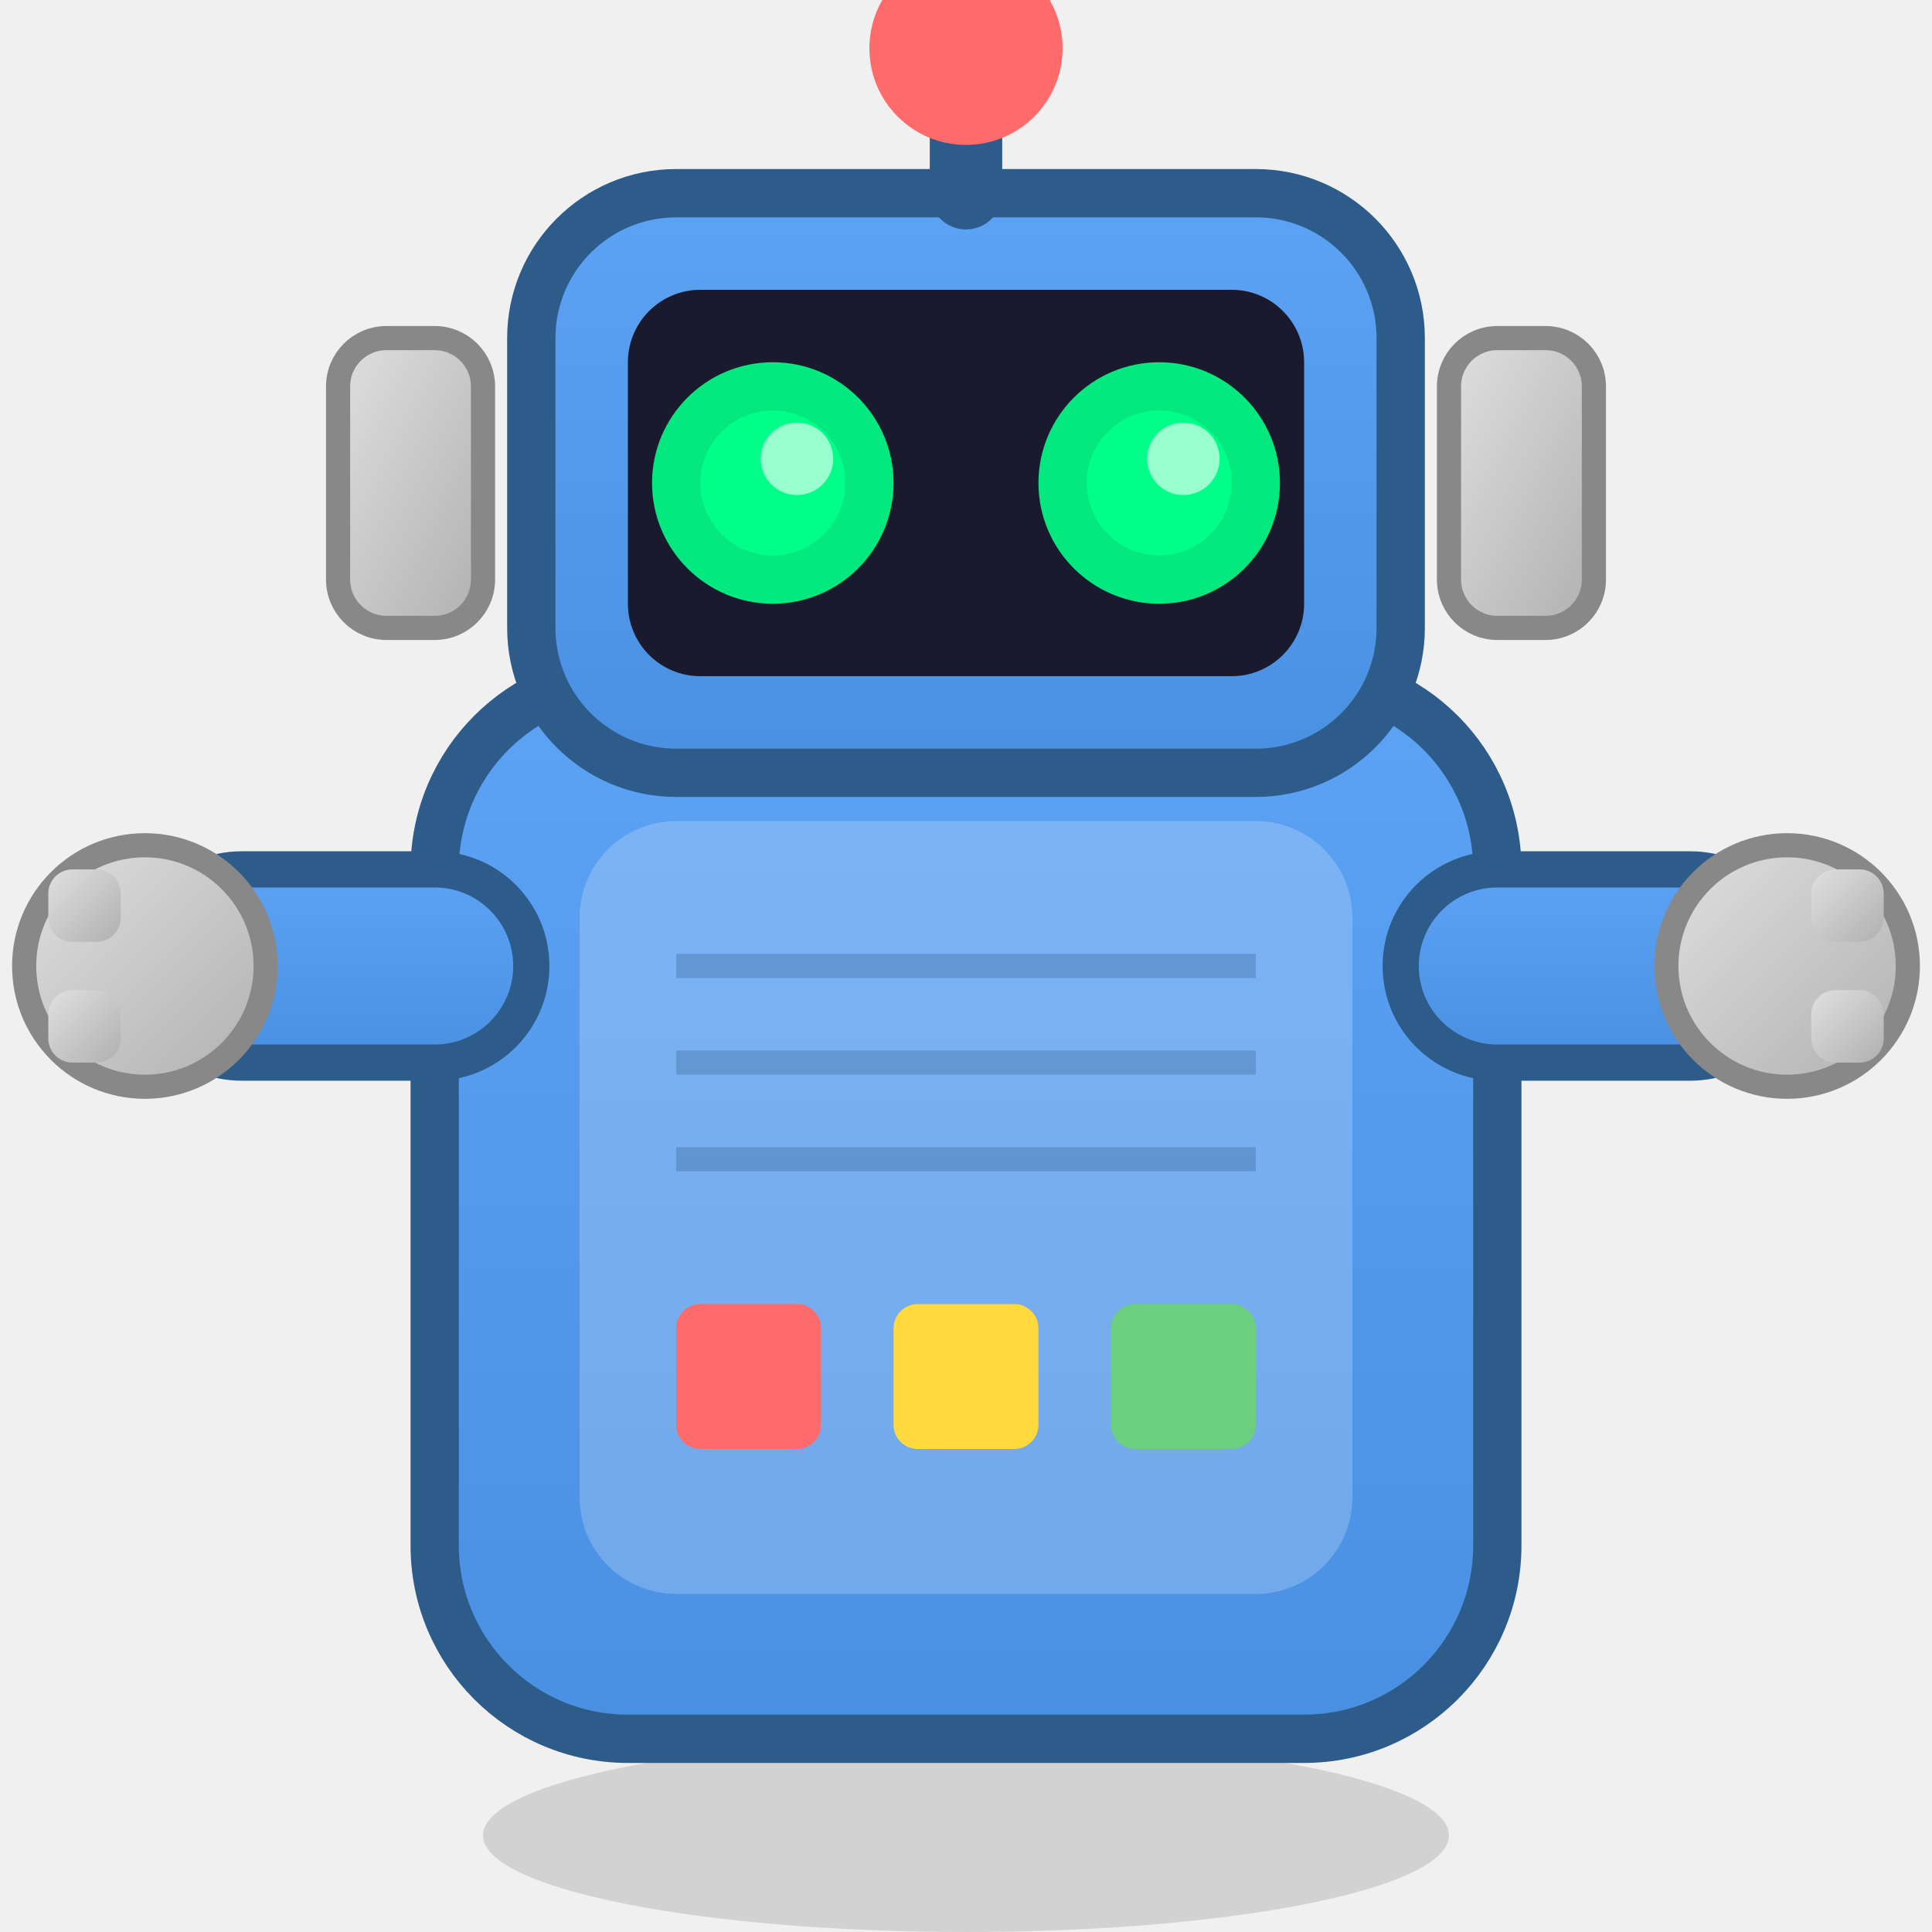
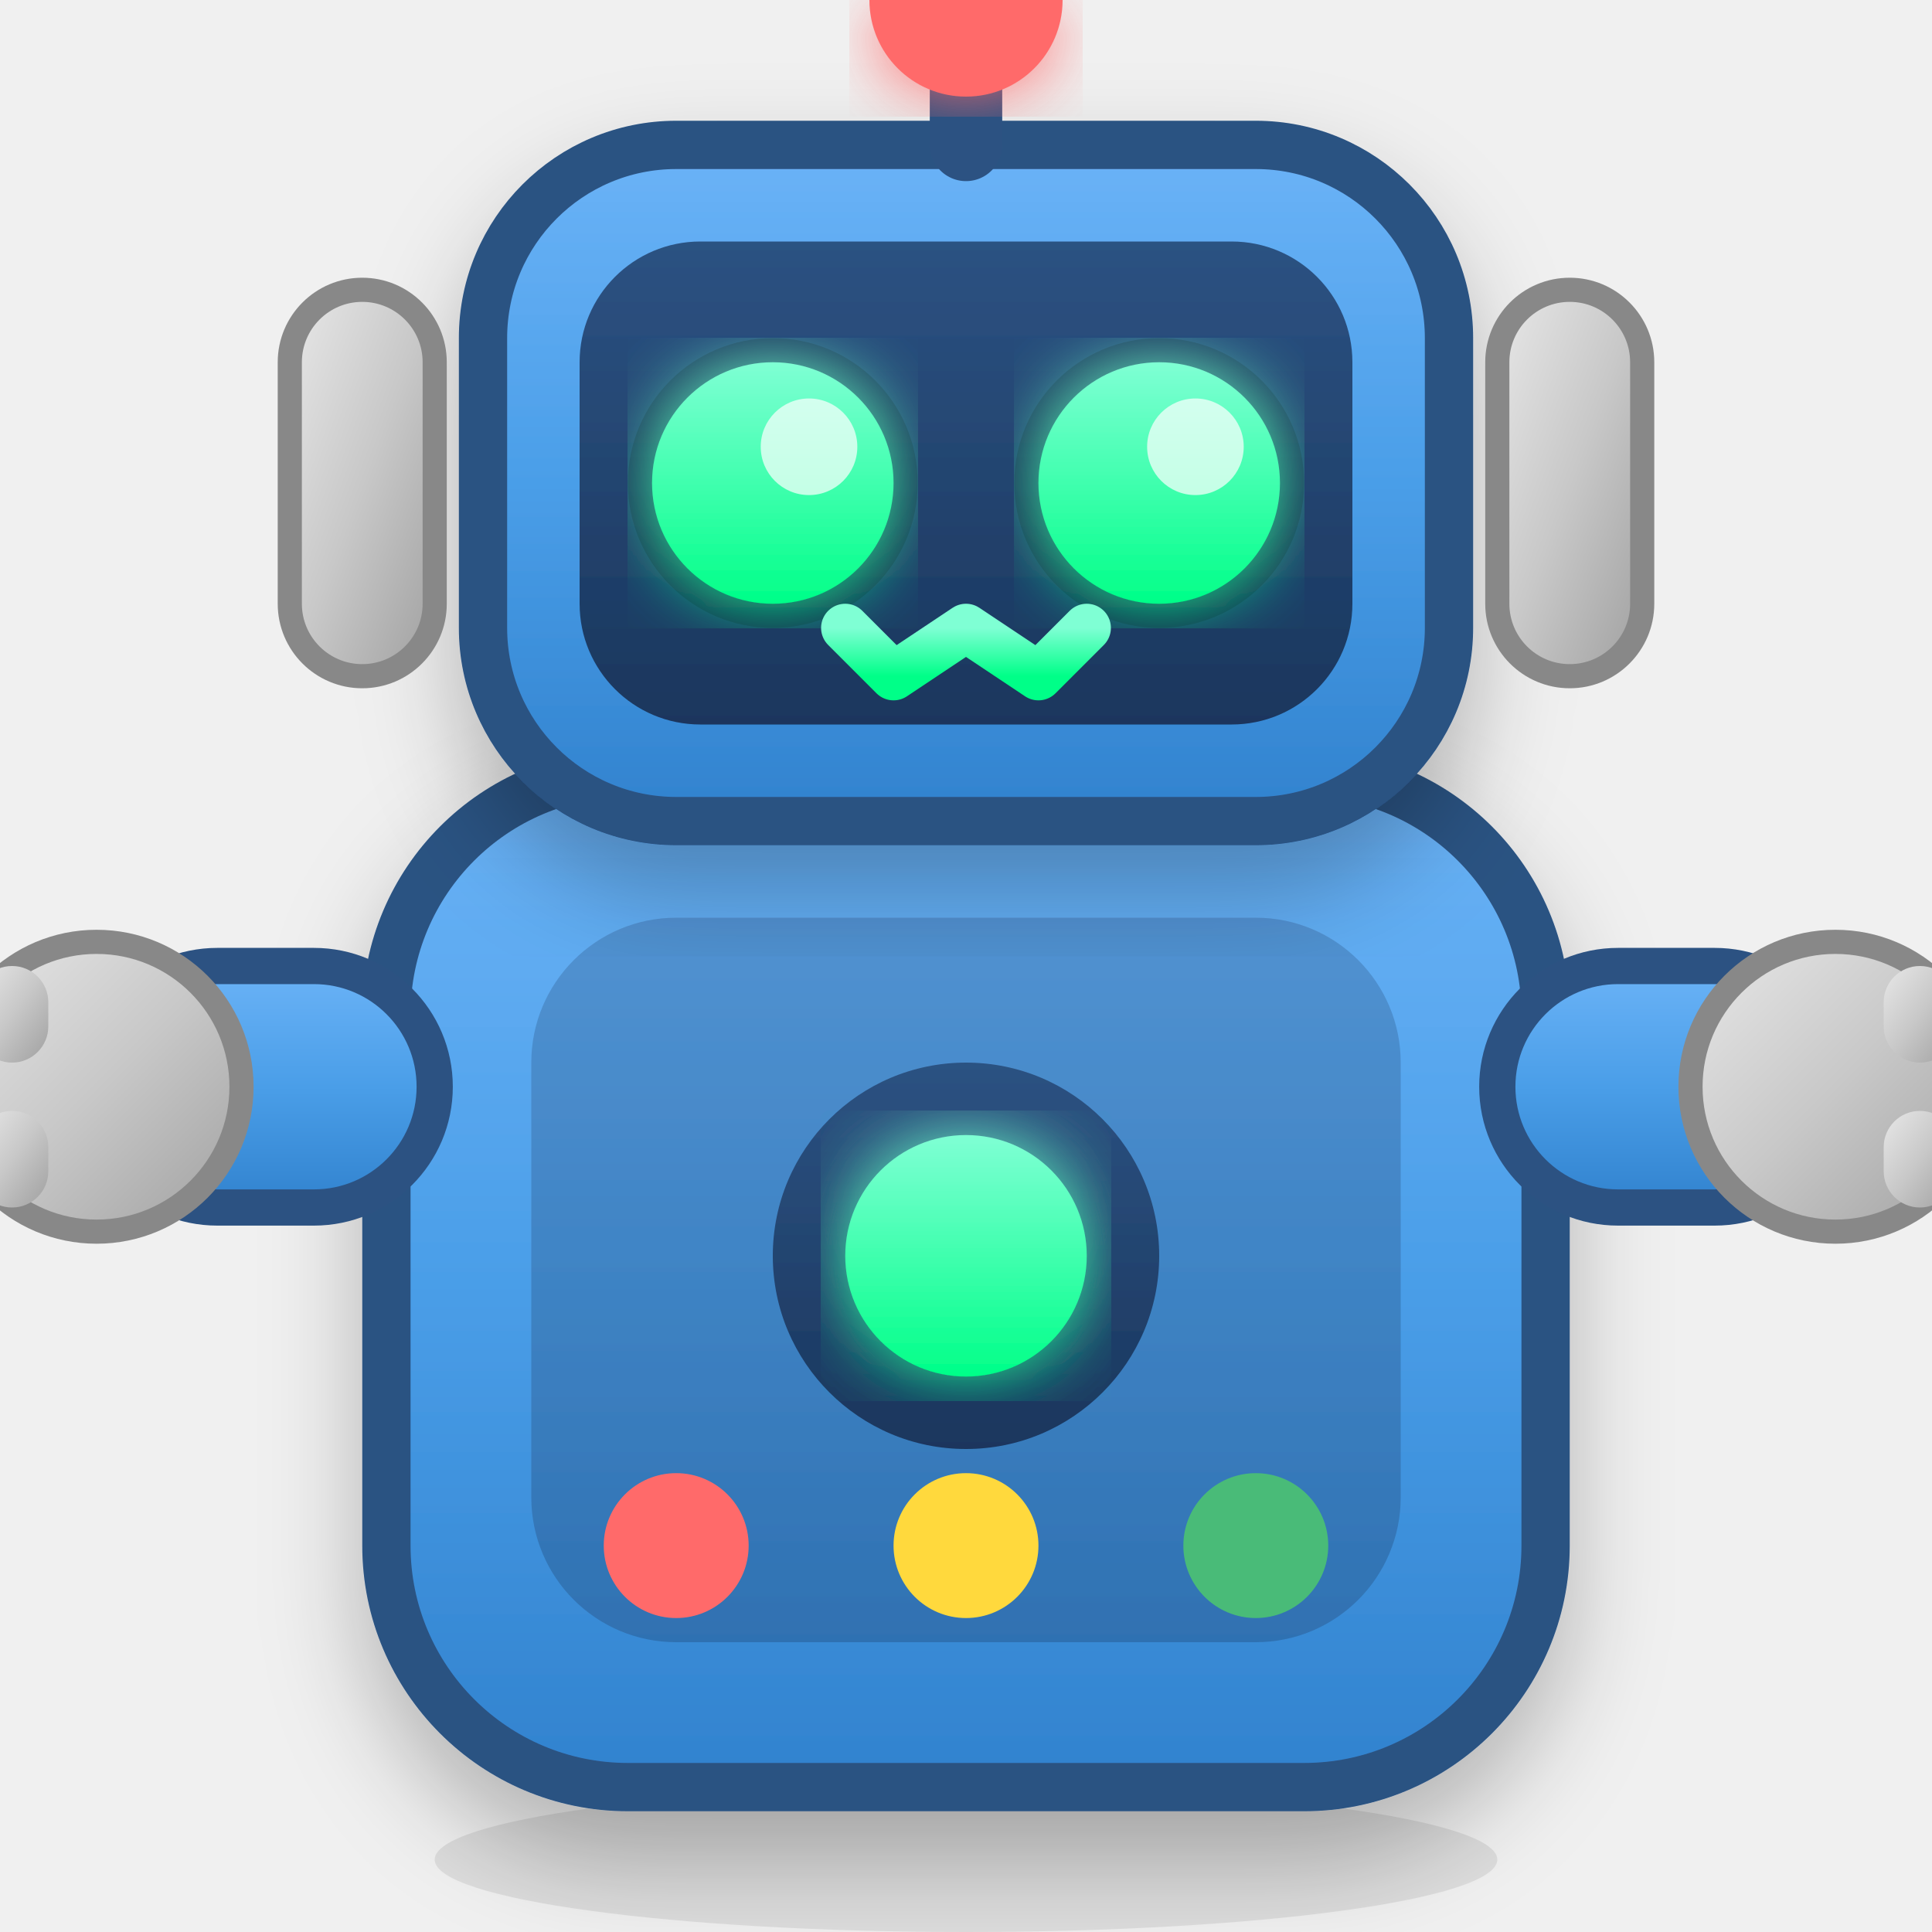
<svg xmlns="http://www.w3.org/2000/svg" viewBox="0 0 80 80">
  <defs>
-     <linearGradient id="robot-body-gradient" x1="0%" y1="0%" x2="0%" y2="100%">
-       <stop offset="0%" style="stop-color:#5da3f5;stop-opacity:1" />
-       <stop offset="100%" style="stop-color:#4a90e2;stop-opacity:1" />
+     <linearGradient id="robot-body" x1="0%" y1="0%" x2="0%" y2="100%">
+       <stop offset="0%" style="stop-color:#6bb3f7" />
+       <stop offset="50%" style="stop-color:#4a9ee8" />
+       <stop offset="100%" style="stop-color:#3182ce" />
+     </linearGradient>
+     <linearGradient id="robot-dark" x1="0%" y1="0%" x2="0%" y2="100%">
+       <stop offset="0%" style="stop-color:#2c5282" />
+       <stop offset="100%" style="stop-color:#1a365d" />
    </linearGradient>
    <linearGradient id="robot-metal" x1="0%" y1="0%" x2="100%" y2="100%">
-       <stop offset="0%" style="stop-color:#e0e0e0;stop-opacity:1" />
-       <stop offset="100%" style="stop-color:#b0b0b0;stop-opacity:1" />
+       <stop offset="0%" style="stop-color:#e8e8e8" />
+       <stop offset="50%" style="stop-color:#c8c8c8" />
+       <stop offset="100%" style="stop-color:#a0a0a0" />
    </linearGradient>
+     <linearGradient id="robot-glow" x1="0%" y1="0%" x2="0%" y2="100%">
+       <stop offset="0%" style="stop-color:#7fffd4" />
+       <stop offset="100%" style="stop-color:#00ff88" />
+     </linearGradient>
+     <filter id="robot-shadow" x="-20%" y="-20%" width="140%" height="140%">
+       <feDropShadow dx="0" dy="2" stdDeviation="2" flood-opacity="0.25" />
+     </filter>
+     <filter id="glow-filter">
+       <feGaussianBlur stdDeviation="1.5" result="coloredBlur" />
+       <feMerge>
+         <feMergeNode in="coloredBlur" />
+         <feMergeNode in="SourceGraphic" />
+       </feMerge>
+     </filter>
  </defs>
-   <ellipse cx="40" cy="76" rx="20" ry="4" fill="#00000020" />
-   <g id="body">
-     <rect x="18" y="28" width="44" height="44" rx="8" fill="url(#robot-body-gradient)" stroke="#2e5c8a" stroke-width="2" />
-     <rect x="24" y="34" width="32" height="32" rx="4" fill="#ffffff" opacity="0.2" />
-     <g id="panel">
-       <rect x="28" y="54" width="6" height="6" rx="1" fill="#ff6b6b" />
-       <rect x="37" y="54" width="6" height="6" rx="1" fill="#ffd93d" />
-       <rect x="46" y="54" width="6" height="6" rx="1" fill="#6bcf7f" />
+   <ellipse cx="40" cy="77" rx="22" ry="3" fill="#00000015" />
+   <g id="body" filter="url(#robot-shadow)">
+     <rect x="16" y="32" width="48" height="42" rx="10" fill="url(#robot-body)" stroke="#2c5282" stroke-width="2" />
+     <rect x="22" y="38" width="36" height="30" rx="6" fill="url(#robot-dark)" opacity="0.3" />
+     <circle cx="40" cy="52" r="8" fill="url(#robot-dark)" />
+     <circle cx="40" cy="52" r="5" fill="url(#robot-glow)" filter="url(#glow-filter)">
+       <animate attributeName="opacity" values="0.7;1;0.7" dur="2s" repeatCount="indefinite" />
+     </circle>
+     <g id="buttons">
+       <circle cx="28" cy="64" r="3" fill="#ff6b6b" />
+       <circle cx="40" cy="64" r="3" fill="#ffd93d" />
+       <circle cx="52" cy="64" r="3" fill="#48bb78" />
    </g>
-     <line x1="28" y1="40" x2="52" y2="40" stroke="#2e5c8a" stroke-width="1" opacity="0.3" />
-     <line x1="28" y1="44" x2="52" y2="44" stroke="#2e5c8a" stroke-width="1" opacity="0.3" />
-     <line x1="28" y1="48" x2="52" y2="48" stroke="#2e5c8a" stroke-width="1" opacity="0.3" />
  </g>
-   <g id="head">
-     <rect x="22" y="8" width="36" height="24" rx="6" fill="url(#robot-body-gradient)" stroke="#2e5c8a" stroke-width="2" />
-     <rect x="26" y="12" width="28" height="16" rx="3" fill="#1a1a2e" />
+   <g id="head" filter="url(#robot-shadow)">
+     <rect x="20" y="6" width="40" height="28" rx="8" fill="url(#robot-body)" stroke="#2c5282" stroke-width="2" />
+     <rect x="24" y="10" width="32" height="20" rx="5" fill="url(#robot-dark)" />
  </g>
  <g id="antenna">
-     <line x1="40" y1="2" x2="40" y2="8" stroke="#2e5c8a" stroke-width="3" stroke-linecap="round" />
-     <circle cx="40" cy="2" r="4" fill="#ff6b6b" id="antenna-light" />
+     <line x1="40" y1="0" x2="40" y2="6" stroke="#2c5282" stroke-width="3" stroke-linecap="round" />
+     <circle cx="40" cy="0" r="4" fill="#ff6b6b" id="antenna-light" filter="url(#glow-filter)">
+       <animate attributeName="fill" values="#ff6b6b;#ff8c8c;#ff6b6b" dur="1.5s" repeatCount="indefinite" />
+     </circle>
  </g>
  <g id="eyes">
    <g id="eye-left" transform-origin="32 20">
-       <circle cx="32" cy="20" r="5" fill="#00ff88" opacity="0.9" />
-       <circle cx="32" cy="20" r="3" fill="#00ff88" />
-       <circle cx="33" cy="19" r="1.5" fill="#ffffff" opacity="0.6" />
+       <circle cx="32" cy="20" r="6" fill="#00000030" />
+       <circle cx="32" cy="20" r="5" fill="url(#robot-glow)" filter="url(#glow-filter)" />
+       <circle cx="33.5" cy="18.5" r="2" fill="#ffffff" opacity="0.7" />
    </g>
    <g id="eye-right" transform-origin="48 20">
-       <circle cx="48" cy="20" r="5" fill="#00ff88" opacity="0.9" />
-       <circle cx="48" cy="20" r="3" fill="#00ff88" />
-       <circle cx="49" cy="19" r="1.5" fill="#ffffff" opacity="0.6" />
+       <circle cx="48" cy="20" r="6" fill="#00000030" />
+       <circle cx="48" cy="20" r="5" fill="url(#robot-glow)" filter="url(#glow-filter)" />
+       <circle cx="49.5" cy="18.5" r="2" fill="#ffffff" opacity="0.7" />
    </g>
  </g>
+   <g id="mouth">
+     <path d="M 35,26 L 37,28 L 40,26 L 43,28 L 45,26" fill="none" stroke="url(#robot-glow)" stroke-width="2" stroke-linecap="round" stroke-linejoin="round" />
+   </g>
  <g id="arms">
-     <g id="arm-left" transform-origin="18 42">
-       <rect x="6" y="36" width="16" height="8" rx="4" fill="url(#robot-body-gradient)" stroke="#2e5c8a" stroke-width="1.5" />
-       <circle cx="6" cy="40" r="5" fill="url(#robot-metal)" stroke="#888888" stroke-width="1" />
-       <rect x="2" y="36" width="3" height="3" rx="1" fill="url(#robot-metal)" />
-       <rect x="2" y="41" width="3" height="3" rx="1" fill="url(#robot-metal)" />
+     <g id="arm-left" transform-origin="16 46">
+       <rect x="4" y="40" width="14" height="10" rx="5" fill="url(#robot-body)" stroke="#2c5282" stroke-width="1.5" />
+       <circle cx="4" cy="45" r="6" fill="url(#robot-metal)" stroke="#888888" stroke-width="1" />
+       <rect x="-1" y="40" width="3" height="4" rx="1.5" fill="url(#robot-metal)" />
+       <rect x="-1" y="46" width="3" height="4" rx="1.5" fill="url(#robot-metal)" />
    </g>
-     <g id="arm-right" transform-origin="62 42">
-       <rect x="58" y="36" width="16" height="8" rx="4" fill="url(#robot-body-gradient)" stroke="#2e5c8a" stroke-width="1.5" />
-       <circle cx="74" cy="40" r="5" fill="url(#robot-metal)" stroke="#888888" stroke-width="1" />
-       <rect x="75" y="36" width="3" height="3" rx="1" fill="url(#robot-metal)" />
-       <rect x="75" y="41" width="3" height="3" rx="1" fill="url(#robot-metal)" />
+     <g id="arm-right" transform-origin="64 46">
+       <rect x="62" y="40" width="14" height="10" rx="5" fill="url(#robot-body)" stroke="#2c5282" stroke-width="1.5" />
+       <circle cx="76" cy="45" r="6" fill="url(#robot-metal)" stroke="#888888" stroke-width="1" />
+       <rect x="78" y="40" width="3" height="4" rx="1.5" fill="url(#robot-metal)" />
+       <rect x="78" y="46" width="3" height="4" rx="1.5" fill="url(#robot-metal)" />
    </g>
  </g>
-   <rect x="14" y="14" width="6" height="12" rx="2" fill="url(#robot-metal)" stroke="#888888" stroke-width="1" />
-   <rect x="60" y="14" width="6" height="12" rx="2" fill="url(#robot-metal)" stroke="#888888" stroke-width="1" />
+   <rect x="12" y="12" width="6" height="16" rx="3" fill="url(#robot-metal)" stroke="#888888" stroke-width="1" />
+   <rect x="62" y="12" width="6" height="16" rx="3" fill="url(#robot-metal)" stroke="#888888" stroke-width="1" />
</svg>
